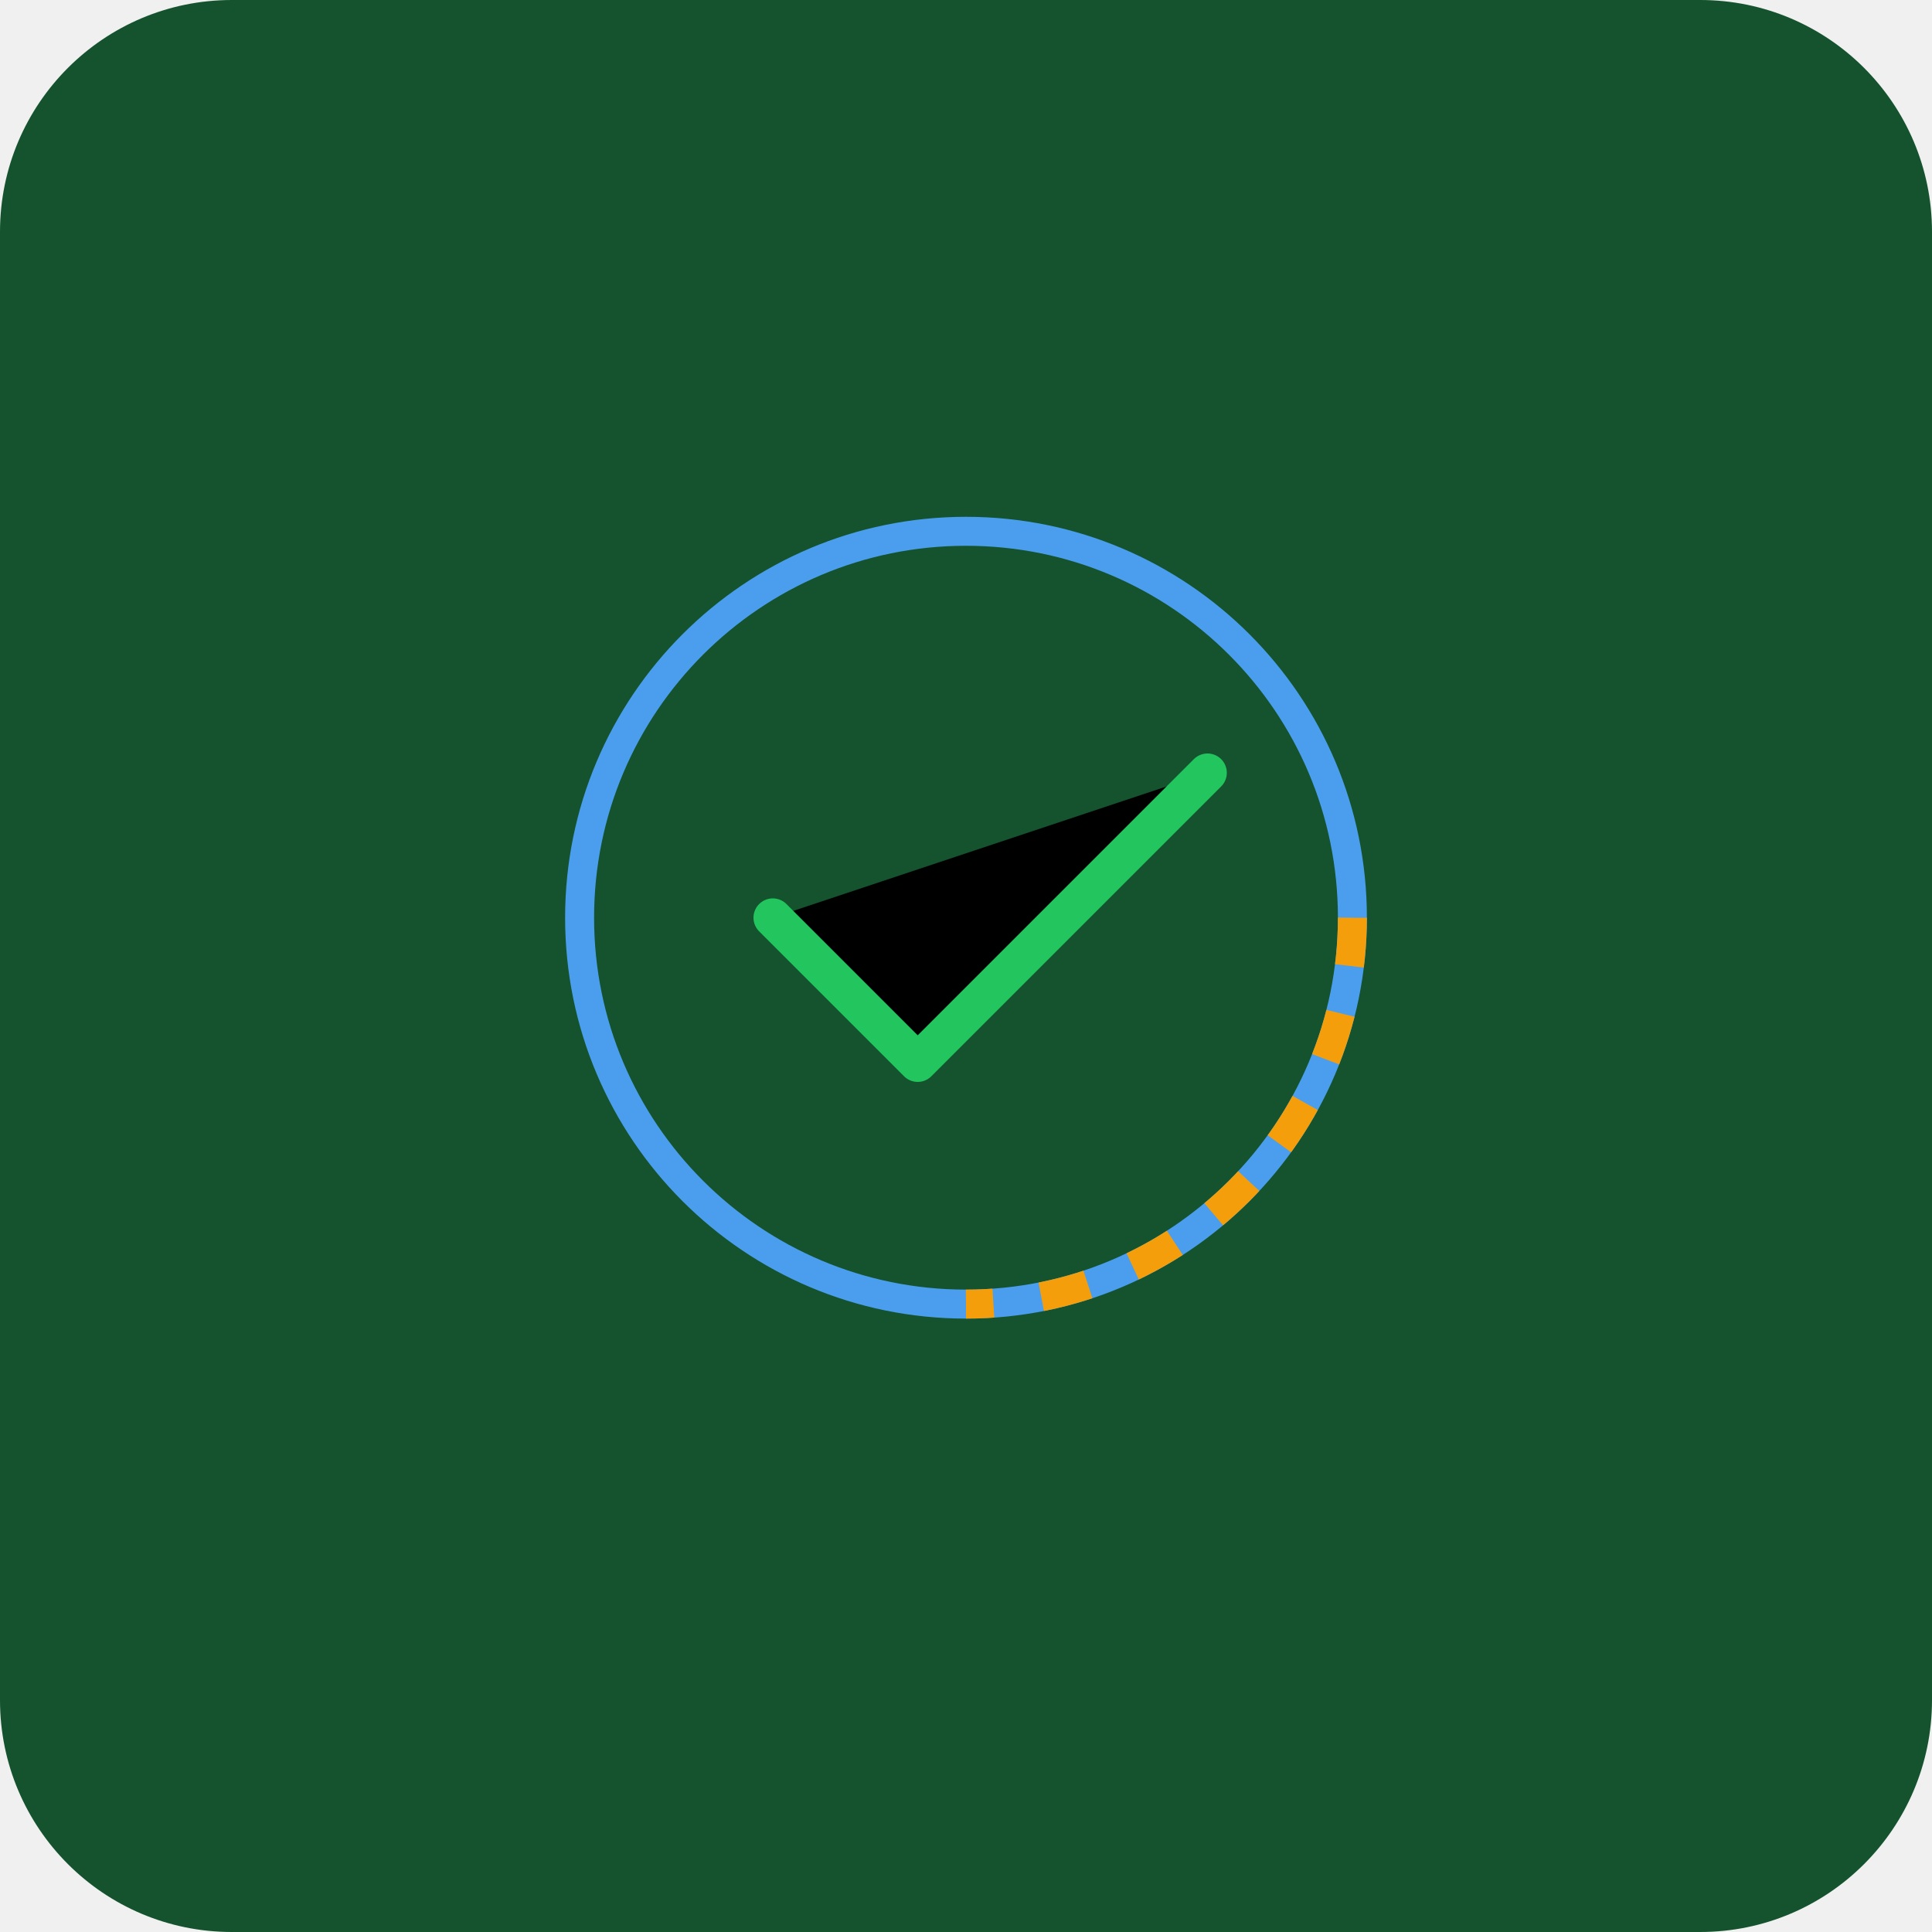
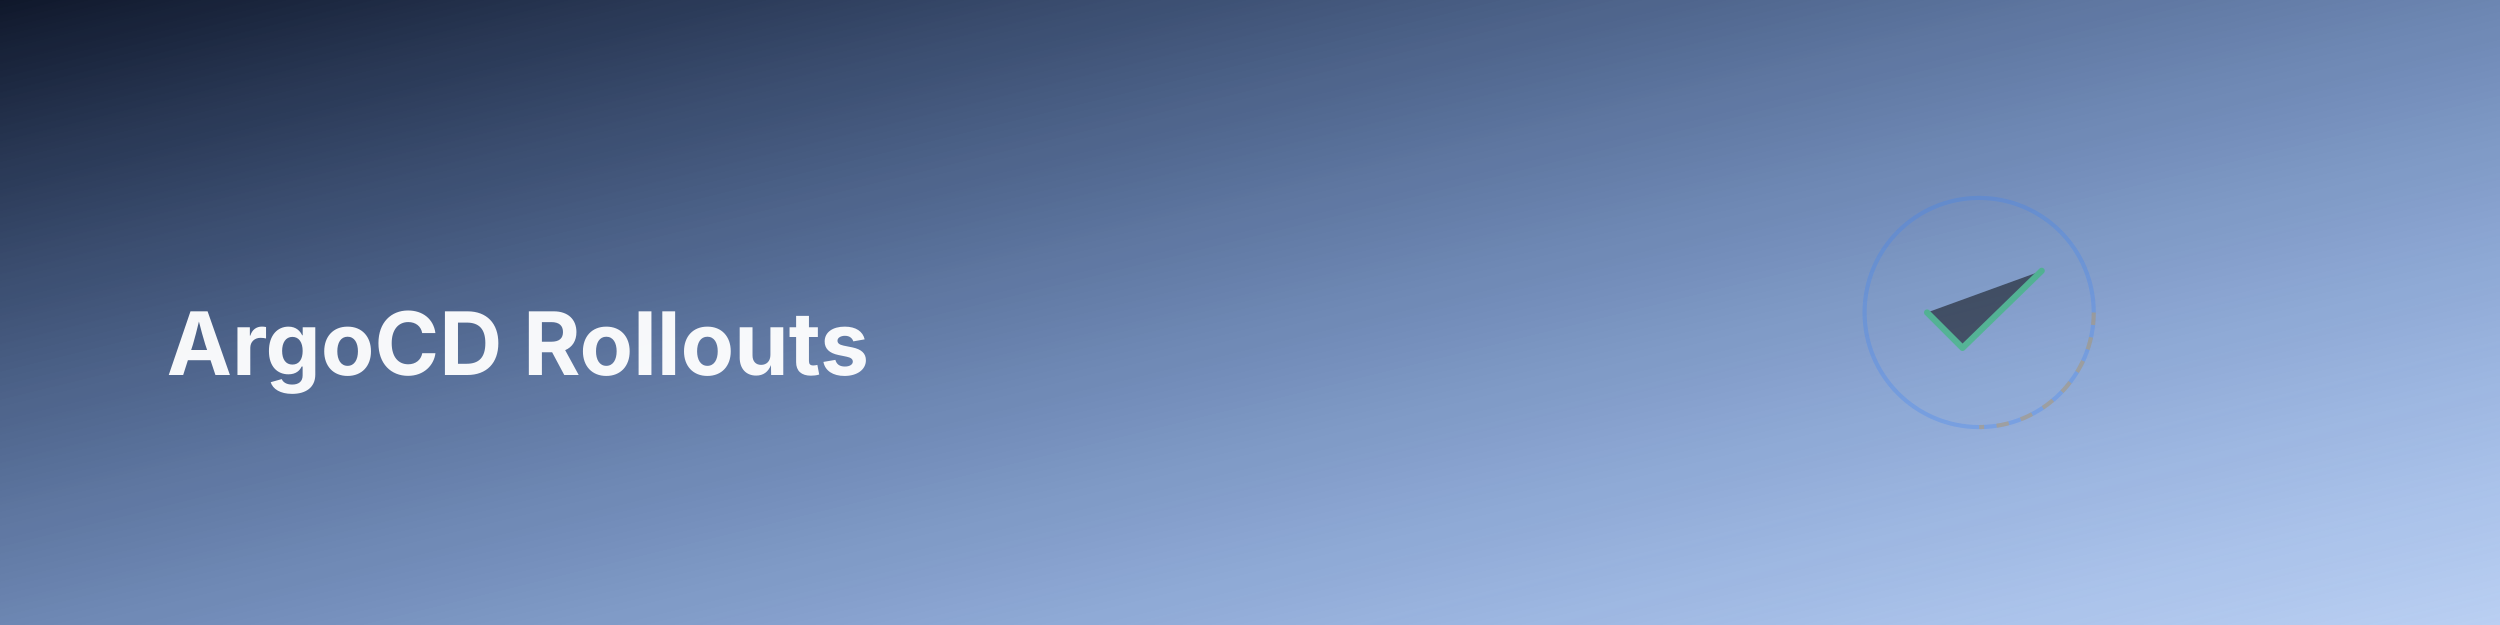
- <svg xmlns="http://www.w3.org/2000/svg" viewBox="0 0 200 200" width="200" height="200">
-   <rect width="200" height="200" rx="24" fill="#14532d" />
-   <circle cx="100" cy="95" r="40" fill="none" stroke="#4a9eed" stroke-width="3" />
-   <path d="M80 95 L95 110 L125 80" stroke="#22c55e" stroke-width="4" stroke-linecap="round" stroke-linejoin="round" />
-   <path d="M140 95 A40 40 0 0 1 100 135" stroke="#f59e0b" stroke-width="3" fill="none" stroke-dasharray="5" />
+ <svg xmlns="http://www.w3.org/2000/svg" viewBox="0 0 1200 300" width="1200" height="300">
+   <defs>
+     <linearGradient id="bg_argocd-rollouts" x1="0%" y1="0%" x2="100%" y2="100%">
+       <stop offset="0%" style="stop-color:#0f172a;stop-opacity:1" />
+       <stop offset="100%" style="stop-color:#3b82f6;stop-opacity:0.3" />
+     </linearGradient>
+   </defs>
+   <rect width="1200" height="300" rx="0" fill="url(#bg_argocd-rollouts)" />
+   <circle cx="950" cy="150" r="55" fill="none" stroke="#3b82f6" stroke-width="2" opacity="0.3" />
+   <path d="M925 150 L942 167 L980 130" stroke="#22c55e" stroke-width="3" opacity="0.5" stroke-linecap="round" stroke-linejoin="round" />
+   <path d="M1005 150 A55 55 0 0 1 950 205" stroke="#f59e0b" stroke-width="2" fill="none" opacity="0.3" stroke-dasharray="6" />
+   <text x="80" y="180" font-family="system-ui, -apple-system, sans-serif" font-size="42" font-weight="700" fill="white" opacity="0.95">ArgoCD Rollouts</text>
</svg>
